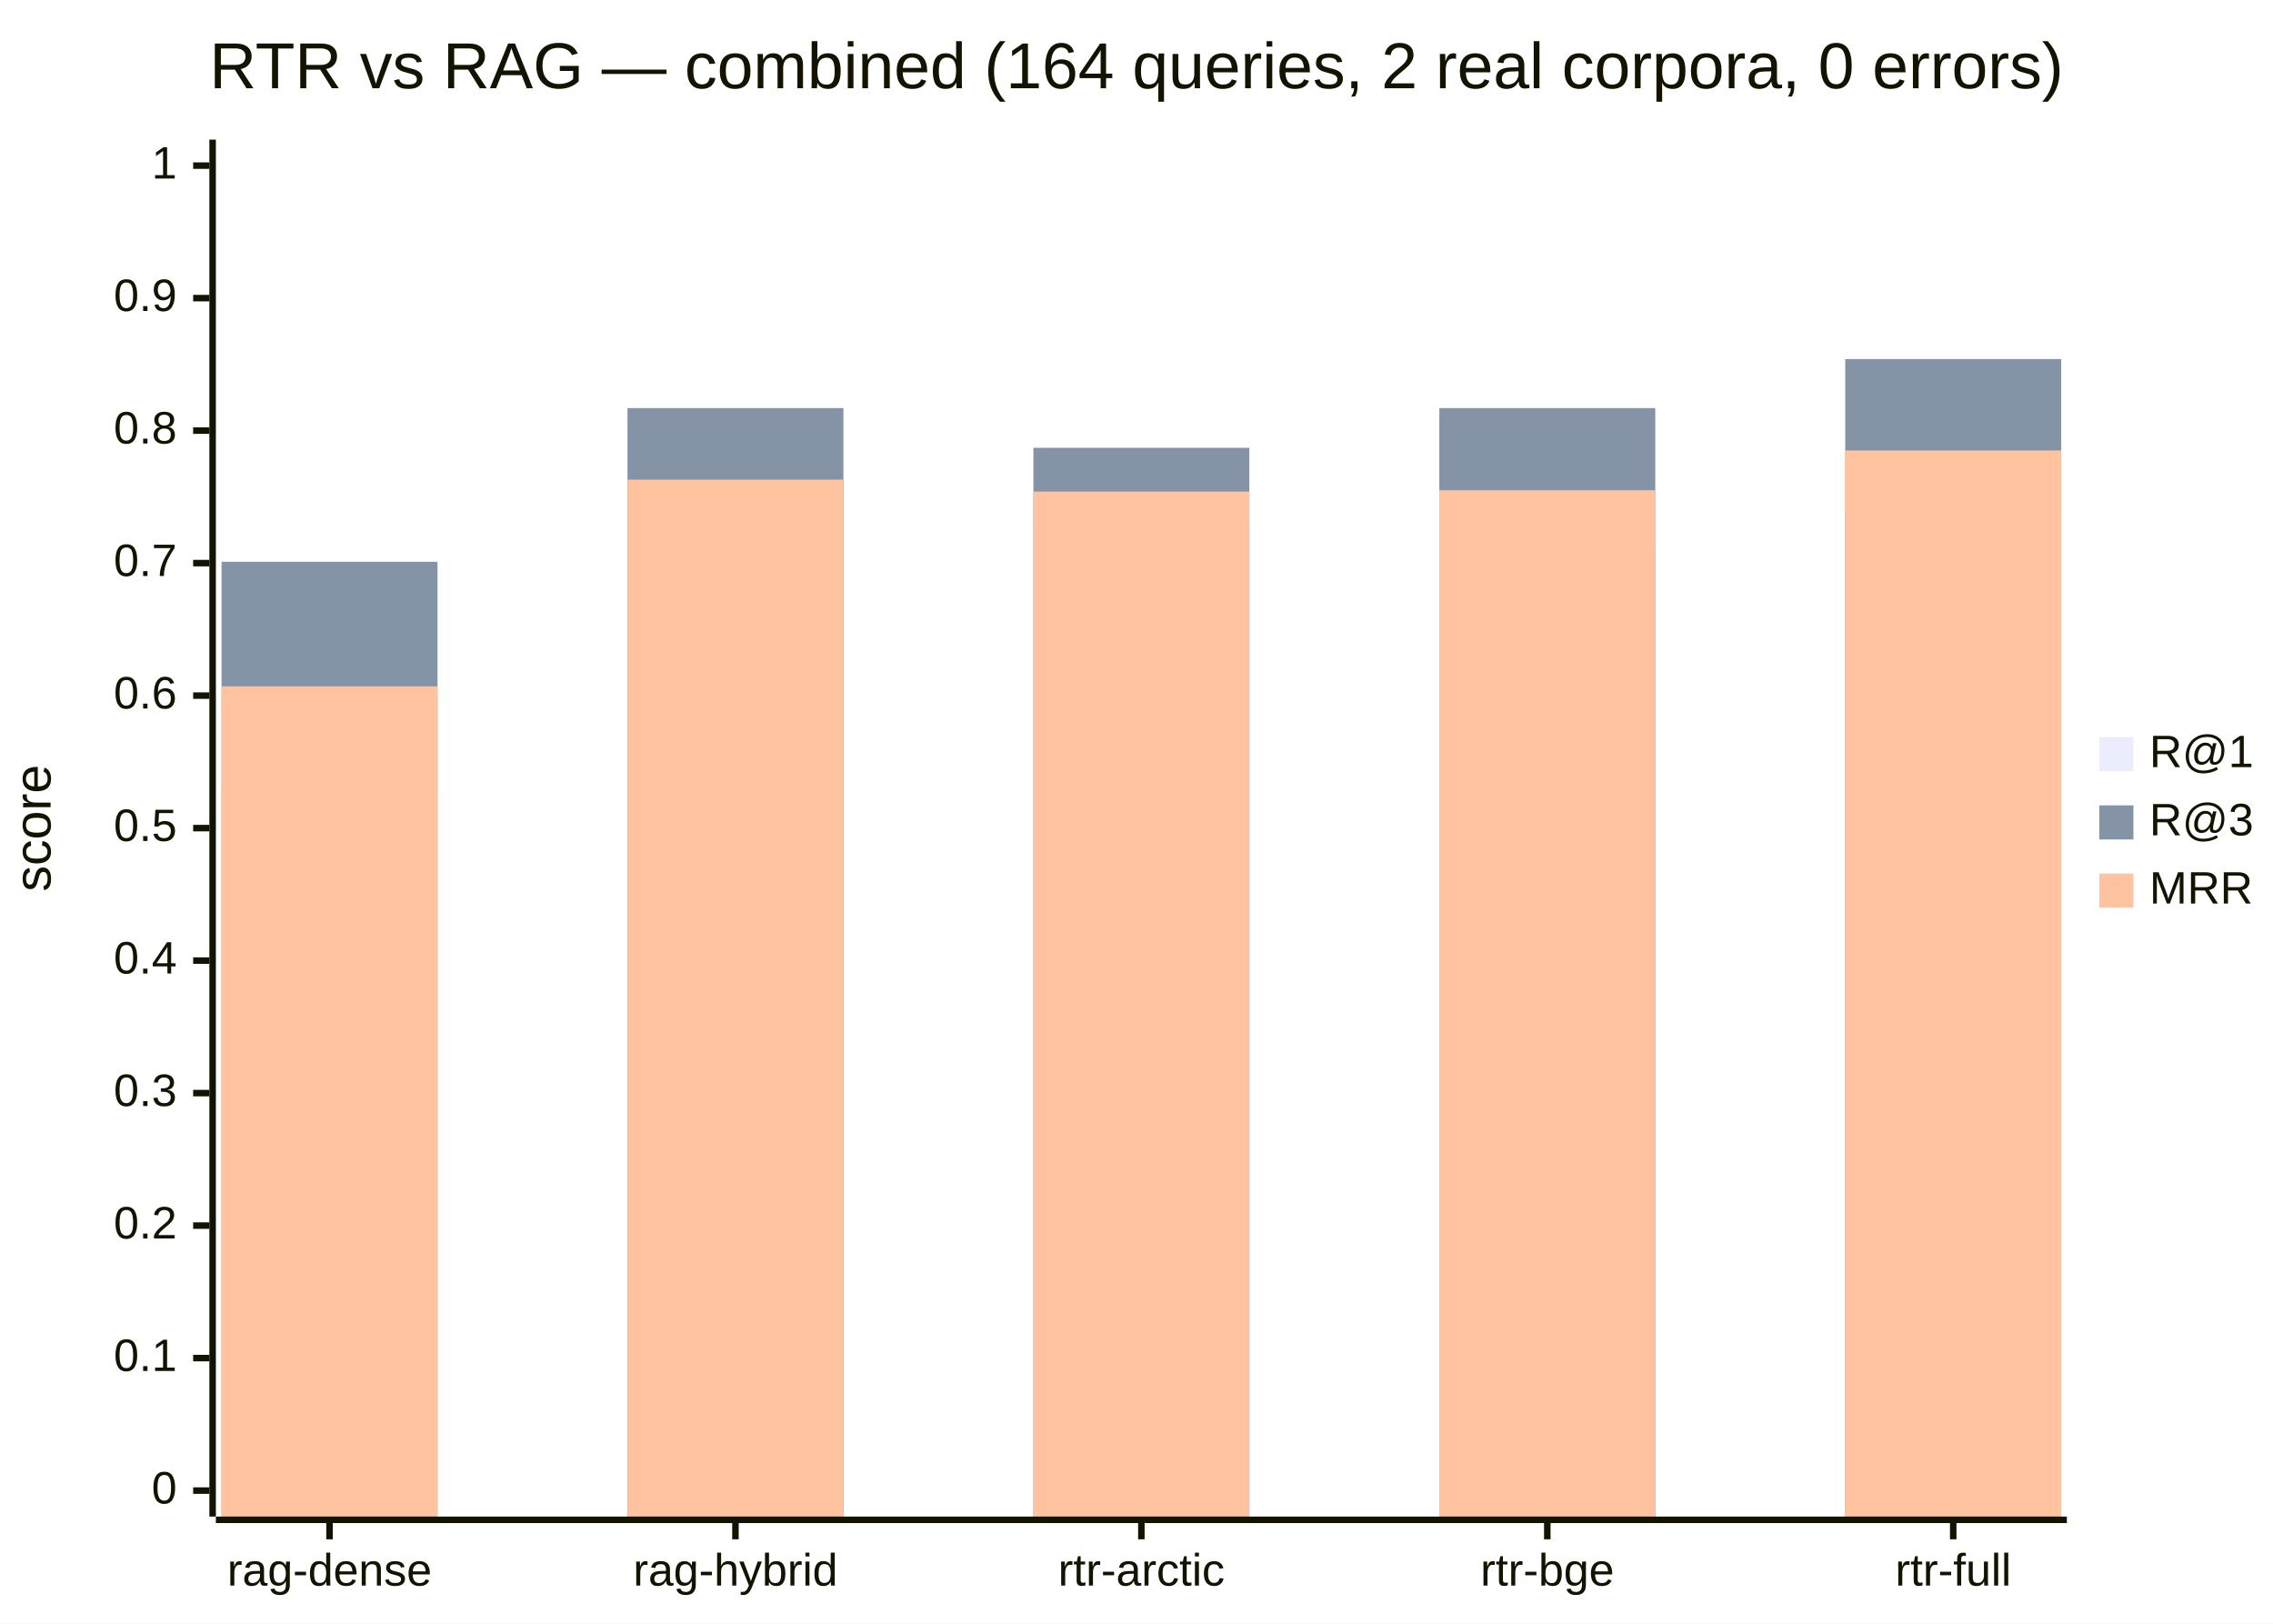
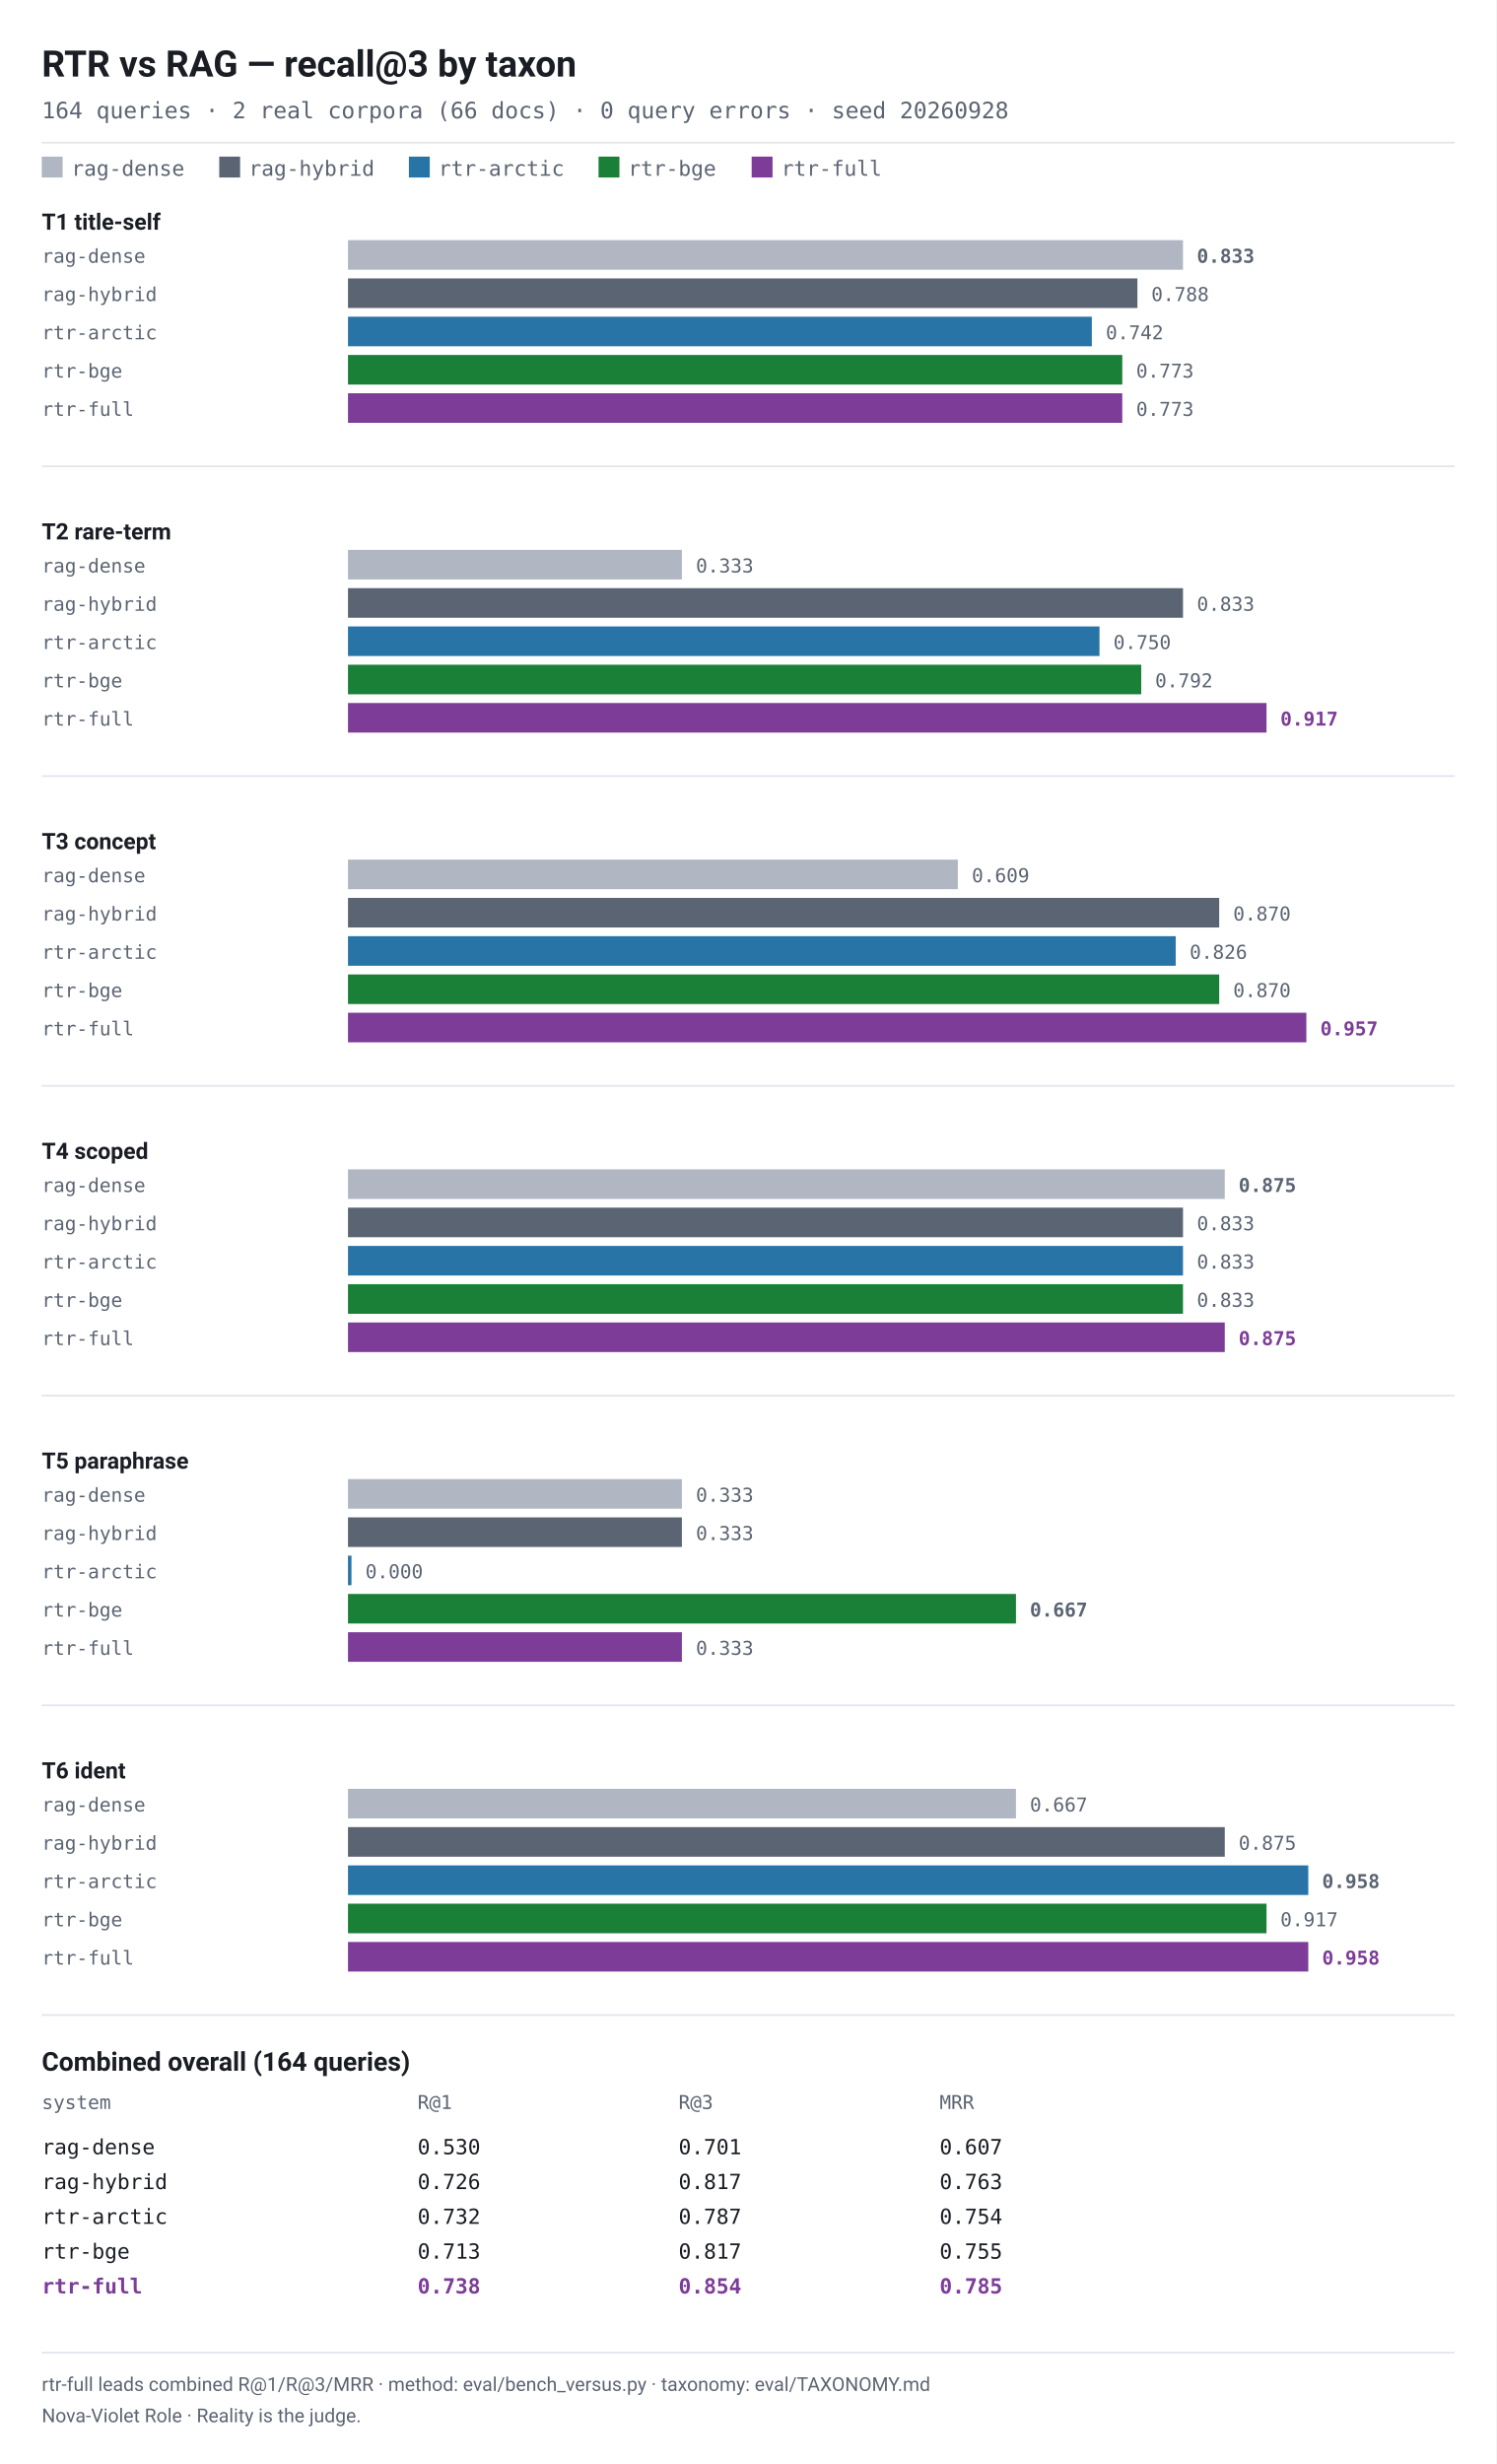
- <svg xmlns="http://www.w3.org/2000/svg" id="my-svg" width="100%" style="max-width: 700px; background-color: white;" viewBox="0 0 700 500" role="graphics-document document" aria-roledescription="xychart">
-   <style>#my-svg{font-family:"trebuchet ms",verdana,arial,sans-serif;font-size:16px;fill:#333;}@keyframes edge-animation-frame{from{stroke-dashoffset:0;}}@keyframes dash{to{stroke-dashoffset:0;}}#my-svg .edge-animation-slow{stroke-dasharray:9,5!important;stroke-dashoffset:900;animation:dash 50s linear infinite;stroke-linecap:round;}#my-svg .edge-animation-fast{stroke-dasharray:9,5!important;stroke-dashoffset:900;animation:dash 20s linear infinite;stroke-linecap:round;}#my-svg .error-icon{fill:#552222;}#my-svg .error-text{fill:#552222;stroke:#552222;}#my-svg .edge-thickness-normal{stroke-width:1px;}#my-svg .edge-thickness-thick{stroke-width:3.5px;}#my-svg .edge-pattern-solid{stroke-dasharray:0;}#my-svg .edge-thickness-invisible{stroke-width:0;fill:none;}#my-svg .edge-pattern-dashed{stroke-dasharray:3;}#my-svg .edge-pattern-dotted{stroke-dasharray:2;}#my-svg .marker{fill:#333333;stroke:#333333;}#my-svg .marker.cross{stroke:#333333;}#my-svg svg{font-family:"trebuchet ms",verdana,arial,sans-serif;font-size:16px;}#my-svg p{margin:0;}#my-svg .node .neo-node{stroke:#9370DB;}#my-svg [data-look="neo"].node rect,#my-svg [data-look="neo"].cluster rect,#my-svg [data-look="neo"].node polygon{stroke:#9370DB;filter:drop-shadow(1px 2px 2px rgba(185, 185, 185, 1));}#my-svg [data-look="neo"].swimlane.cluster rect{filter:none;}#my-svg [data-look="neo"].node path{stroke:#9370DB;stroke-width:1px;}#my-svg [data-look="neo"].node .outer-path{filter:drop-shadow(1px 2px 2px rgba(185, 185, 185, 1));}#my-svg [data-look="neo"].node .neo-line path{stroke:#9370DB;filter:none;}#my-svg [data-look="neo"].node circle{stroke:#9370DB;filter:drop-shadow(1px 2px 2px rgba(185, 185, 185, 1));}#my-svg [data-look="neo"].node circle .state-start{fill:#000000;}#my-svg [data-look="neo"].icon-shape .icon{fill:#9370DB;filter:drop-shadow(1px 2px 2px rgba(185, 185, 185, 1));}#my-svg [data-look="neo"].icon-shape .icon-neo path{stroke:#9370DB;filter:drop-shadow(1px 2px 2px rgba(185, 185, 185, 1));}#my-svg :root{--mermaid-font-family:"trebuchet ms",verdana,arial,sans-serif;}</style>
-   <g />
-   <g class="main">
-     <rect width="700" height="500" class="background" fill="white" />
-     <g class="chart-title">
-       <text x="0" y="0" fill="#131300" font-size="20" dominant-baseline="middle" text-anchor="middle" transform="translate(350, 21.5) rotate(0)">RTR vs RAG — combined (164 queries, 2 real corpora, 0 errors)</text>
-     </g>
-     <g class="plot">
-       <g class="bar-plot-0">
-         <rect x="68.232" y="242.76" width="66.5" height="224.24" fill="#ECECFF" stroke="#ECECFF" stroke-width="0" />
-         <rect x="193.242" y="162.792" width="66.5" height="304.208" fill="#ECECFF" stroke="#ECECFF" stroke-width="0" />
-         <rect x="318.251" y="160.344" width="66.5" height="306.656" fill="#ECECFF" stroke="#ECECFF" stroke-width="0" />
-         <rect x="443.26" y="168.096" width="66.5" height="298.904" fill="#ECECFF" stroke="#ECECFF" stroke-width="0" />
-         <rect x="568.269" y="157.896" width="66.5" height="309.104" fill="#ECECFF" stroke="#ECECFF" stroke-width="0" />
-       </g>
-       <g class="bar-plot-1">
-         <rect x="68.232" y="172.992" width="66.5" height="294.008" fill="#8493A6" stroke="#8493A6" stroke-width="0" />
-         <rect x="193.242" y="125.664" width="66.5" height="341.336" fill="#8493A6" stroke="#8493A6" stroke-width="0" />
-         <rect x="318.251" y="137.904" width="66.5" height="329.096" fill="#8493A6" stroke="#8493A6" stroke-width="0" />
-         <rect x="443.26" y="125.664" width="66.5" height="341.336" fill="#8493A6" stroke="#8493A6" stroke-width="0" />
-         <rect x="568.269" y="110.568" width="66.5" height="356.432" fill="#8493A6" stroke="#8493A6" stroke-width="0" />
-       </g>
-       <g class="bar-plot-2">
-         <rect x="68.232" y="211.344" width="66.5" height="255.656" fill="#FFC3A0" stroke="#FFC3A0" stroke-width="0" />
-         <rect x="193.242" y="147.696" width="66.5" height="319.304" fill="#FFC3A0" stroke="#FFC3A0" stroke-width="0" />
-         <rect x="318.251" y="151.368" width="66.5" height="315.632" fill="#FFC3A0" stroke="#FFC3A0" stroke-width="0" />
-         <rect x="443.26" y="150.96" width="66.5" height="316.04" fill="#FFC3A0" stroke="#FFC3A0" stroke-width="0" />
-         <rect x="568.269" y="138.72" width="66.5" height="328.28" fill="#FFC3A0" stroke="#FFC3A0" stroke-width="0" />
-       </g>
-     </g>
-     <g class="legend">
-       <g class="markers">
-         <rect x="646.519" y="227" width="10.5" height="10.5" fill="#ECECFF" stroke="#ECECFF" stroke-width="0" />
-         <rect x="646.519" y="248" width="10.5" height="10.5" fill="#8493A6" stroke="#8493A6" stroke-width="0" />
-         <rect x="646.519" y="269" width="10.5" height="10.5" fill="#FFC3A0" stroke="#FFC3A0" stroke-width="0" />
-       </g>
-       <g class="label">
-         <text x="0" y="0" fill="#131300" font-size="14" dominant-baseline="middle" text-anchor="start" transform="translate(661.9189, 232.25) rotate(0)">R@1</text>
-         <text x="0" y="0" fill="#131300" font-size="14" dominant-baseline="middle" text-anchor="start" transform="translate(661.9189, 253.25) rotate(0)">R@3</text>
-         <text x="0" y="0" fill="#131300" font-size="14" dominant-baseline="middle" text-anchor="start" transform="translate(661.9189, 274.25) rotate(0)">MRR</text>
-       </g>
-     </g>
-     <g class="bottom-axis">
-       <g class="axis-line">
-         <path d="M 66.482,468 L 636.519,468" fill="none" stroke="#131300" stroke-width="2" />
-       </g>
-       <g class="label">
-         <text x="0" y="0" fill="#131300" font-size="14" dominant-baseline="text-before-edge" text-anchor="middle" transform="translate(101.4824, 479) rotate(0)">rag-dense</text>
-         <text x="0" y="0" fill="#131300" font-size="14" dominant-baseline="text-before-edge" text-anchor="middle" transform="translate(226.4916, 479) rotate(0)">rag-hybrid</text>
-         <text x="0" y="0" fill="#131300" font-size="14" dominant-baseline="text-before-edge" text-anchor="middle" transform="translate(351.5007, 479) rotate(0)">rtr-arctic</text>
-         <text x="0" y="0" fill="#131300" font-size="14" dominant-baseline="text-before-edge" text-anchor="middle" transform="translate(476.5098, 479) rotate(0)">rtr-bge</text>
-         <text x="0" y="0" fill="#131300" font-size="14" dominant-baseline="text-before-edge" text-anchor="middle" transform="translate(601.5189, 479) rotate(0)">rtr-full</text>
-       </g>
-       <g class="ticks">
-         <path d="M 101.482,469 L 101.482,474" fill="none" stroke="#131300" stroke-width="2" />
-         <path d="M 226.492,469 L 226.492,474" fill="none" stroke="#131300" stroke-width="2" />
-         <path d="M 351.501,469 L 351.501,474" fill="none" stroke="#131300" stroke-width="2" />
-         <path d="M 476.51,469 L 476.51,474" fill="none" stroke="#131300" stroke-width="2" />
-         <path d="M 601.519,469 L 601.519,474" fill="none" stroke="#131300" stroke-width="2" />
-       </g>
-     </g>
-     <g class="left-axis">
-       <g class="axisl-line">
-         <path d="M 65.482,43 L 65.482,467" fill="none" stroke="#131300" stroke-width="2" />
-       </g>
-       <g class="label">
-         <text x="0" y="0" fill="#131300" font-size="14" dominant-baseline="middle" text-anchor="end" transform="translate(54.48242, 51) rotate(0)">1</text>
-         <text x="0" y="0" fill="#131300" font-size="14" dominant-baseline="middle" text-anchor="end" transform="translate(54.48242, 91.8) rotate(0)">0.9</text>
-         <text x="0" y="0" fill="#131300" font-size="14" dominant-baseline="middle" text-anchor="end" transform="translate(54.48242, 132.6) rotate(0)">0.8</text>
-         <text x="0" y="0" fill="#131300" font-size="14" dominant-baseline="middle" text-anchor="end" transform="translate(54.48242, 173.4) rotate(0)">0.7</text>
-         <text x="0" y="0" fill="#131300" font-size="14" dominant-baseline="middle" text-anchor="end" transform="translate(54.48242, 214.2) rotate(0)">0.6</text>
-         <text x="0" y="0" fill="#131300" font-size="14" dominant-baseline="middle" text-anchor="end" transform="translate(54.48242, 255) rotate(0)">0.5</text>
-         <text x="0" y="0" fill="#131300" font-size="14" dominant-baseline="middle" text-anchor="end" transform="translate(54.48242, 295.8) rotate(0)">0.4</text>
-         <text x="0" y="0" fill="#131300" font-size="14" dominant-baseline="middle" text-anchor="end" transform="translate(54.48242, 336.6) rotate(0)">0.3</text>
-         <text x="0" y="0" fill="#131300" font-size="14" dominant-baseline="middle" text-anchor="end" transform="translate(54.48242, 377.4) rotate(0)">0.2</text>
-         <text x="0" y="0" fill="#131300" font-size="14" dominant-baseline="middle" text-anchor="end" transform="translate(54.48242, 418.2) rotate(0)">0.1</text>
-         <text x="0" y="0" fill="#131300" font-size="14" dominant-baseline="middle" text-anchor="end" transform="translate(54.48242, 459) rotate(0)">0</text>
-       </g>
-       <g class="ticks">
-         <path d="M 64.482,51 L 59.482,51" fill="none" stroke="#131300" stroke-width="2" />
-         <path d="M 64.482,91.8 L 59.482,91.8" fill="none" stroke="#131300" stroke-width="2" />
-         <path d="M 64.482,132.6 L 59.482,132.6" fill="none" stroke="#131300" stroke-width="2" />
-         <path d="M 64.482,173.4 L 59.482,173.4" fill="none" stroke="#131300" stroke-width="2" />
-         <path d="M 64.482,214.2 L 59.482,214.2" fill="none" stroke="#131300" stroke-width="2" />
-         <path d="M 64.482,255 L 59.482,255" fill="none" stroke="#131300" stroke-width="2" />
-         <path d="M 64.482,295.8 L 59.482,295.8" fill="none" stroke="#131300" stroke-width="2" />
-         <path d="M 64.482,336.6 L 59.482,336.6" fill="none" stroke="#131300" stroke-width="2" />
-         <path d="M 64.482,377.4 L 59.482,377.4" fill="none" stroke="#131300" stroke-width="2" />
-         <path d="M 64.482,418.2 L 59.482,418.2" fill="none" stroke="#131300" stroke-width="2" />
-         <path d="M 64.482,459 L 59.482,459" fill="none" stroke="#131300" stroke-width="2" />
-       </g>
-       <g class="title">
-         <text x="0" y="0" fill="#131300" font-size="16" dominant-baseline="text-before-edge" text-anchor="middle" transform="translate(5, 255) rotate(270)">score</text>
-       </g>
-     </g>
-   </g>
-   <g class="mermaid-tmp-group" />
+ <svg xmlns="http://www.w3.org/2000/svg" width="860" height="1416" viewBox="0 0 860 1416" font-family="-apple-system,BlinkMacSystemFont,Segoe UI,Roboto,Helvetica,Arial,sans-serif">
+   <rect width="860" height="1416" fill="#ffffff" />
+   <text x="24" y="44" font-family="-apple-system,BlinkMacSystemFont,Segoe UI,Roboto,Helvetica,Arial,sans-serif" font-size="21" fill="#1a1d24" text-anchor="start" font-weight="bold">RTR vs RAG — recall@3 by taxon</text>
+   <text x="24" y="68" font-family="ui-monospace,SFMono-Regular,Menlo,Consolas,monospace" font-size="13" fill="#5b6472" text-anchor="start">164 queries · 2 real corpora (66 docs) · 0 query errors · seed 20260928</text>
+   <line x1="24" y1="82" x2="836" y2="82" stroke="#e2e5ec" />
+   <rect x="24" y="90" width="12" height="12" fill="#b0b7c3" />
+   <text x="41" y="101" font-family="ui-monospace,SFMono-Regular,Menlo,Consolas,monospace" font-size="12" fill="#5b6472" text-anchor="start">rag-dense</text>
+   <rect x="126" y="90" width="12" height="12" fill="#5b6472" />
+   <text x="143" y="101" font-family="ui-monospace,SFMono-Regular,Menlo,Consolas,monospace" font-size="12" fill="#5b6472" text-anchor="start">rag-hybrid</text>
+   <rect x="235" y="90" width="12" height="12" fill="#2874a6" />
+   <text x="252" y="101" font-family="ui-monospace,SFMono-Regular,Menlo,Consolas,monospace" font-size="12" fill="#5b6472" text-anchor="start">rtr-arctic</text>
+   <rect x="344" y="90" width="12" height="12" fill="#1a7f37" />
+   <text x="361" y="101" font-family="ui-monospace,SFMono-Regular,Menlo,Consolas,monospace" font-size="12" fill="#5b6472" text-anchor="start">rtr-bge</text>
+   <rect x="432" y="90" width="12" height="12" fill="#7d3c98" />
+   <text x="449" y="101" font-family="ui-monospace,SFMono-Regular,Menlo,Consolas,monospace" font-size="12" fill="#5b6472" text-anchor="start">rtr-full</text>
+   <text x="24" y="132" font-family="-apple-system,BlinkMacSystemFont,Segoe UI,Roboto,Helvetica,Arial,sans-serif" font-size="13" fill="#1a1d24" text-anchor="start" font-weight="bold">T1 title-self</text>
+   <rect x="200" y="138" width="479.9" height="17" fill="#b0b7c3" />
+   <text x="24" y="151" font-family="ui-monospace,SFMono-Regular,Menlo,Consolas,monospace" font-size="11" fill="#5b6472" text-anchor="start">rag-dense</text>
+   <text x="687.871" y="151" font-family="ui-monospace,SFMono-Regular,Menlo,Consolas,monospace" font-size="11" fill="#5b6472" text-anchor="start" font-weight="bold">0.833</text>
+   <rect x="200" y="160" width="453.7" height="17" fill="#5b6472" />
+   <text x="24" y="173" font-family="ui-monospace,SFMono-Regular,Menlo,Consolas,monospace" font-size="11" fill="#5b6472" text-anchor="start">rag-hybrid</text>
+   <text x="661.696" y="173" font-family="ui-monospace,SFMono-Regular,Menlo,Consolas,monospace" font-size="11" fill="#5b6472" text-anchor="start">0.788</text>
+   <rect x="200" y="182" width="427.5" height="17" fill="#2874a6" />
+   <text x="24" y="195" font-family="ui-monospace,SFMono-Regular,Menlo,Consolas,monospace" font-size="11" fill="#5b6472" text-anchor="start">rtr-arctic</text>
+   <text x="635.522" y="195" font-family="ui-monospace,SFMono-Regular,Menlo,Consolas,monospace" font-size="11" fill="#5b6472" text-anchor="start">0.742</text>
+   <rect x="200" y="204" width="445.0" height="17" fill="#1a7f37" />
+   <text x="24" y="217" font-family="ui-monospace,SFMono-Regular,Menlo,Consolas,monospace" font-size="11" fill="#5b6472" text-anchor="start">rtr-bge</text>
+   <text x="652.971" y="217" font-family="ui-monospace,SFMono-Regular,Menlo,Consolas,monospace" font-size="11" fill="#5b6472" text-anchor="start">0.773</text>
+   <rect x="200" y="226" width="445.0" height="17" fill="#7d3c98" />
+   <text x="24" y="239" font-family="ui-monospace,SFMono-Regular,Menlo,Consolas,monospace" font-size="11" fill="#5b6472" text-anchor="start">rtr-full</text>
+   <text x="652.971" y="239" font-family="ui-monospace,SFMono-Regular,Menlo,Consolas,monospace" font-size="11" fill="#5b6472" text-anchor="start">0.773</text>
+   <line x1="24" y1="268" x2="836" y2="268" stroke="#e2e5ec" />
+   <text x="24" y="310" font-family="-apple-system,BlinkMacSystemFont,Segoe UI,Roboto,Helvetica,Arial,sans-serif" font-size="13" fill="#1a1d24" text-anchor="start" font-weight="bold">T2 rare-term</text>
+   <rect x="200" y="316" width="191.9" height="17" fill="#b0b7c3" />
+   <text x="24" y="329" font-family="ui-monospace,SFMono-Regular,Menlo,Consolas,monospace" font-size="11" fill="#5b6472" text-anchor="start">rag-dense</text>
+   <text x="399.948" y="329" font-family="ui-monospace,SFMono-Regular,Menlo,Consolas,monospace" font-size="11" fill="#5b6472" text-anchor="start">0.333</text>
+   <rect x="200" y="338" width="479.9" height="17" fill="#5b6472" />
+   <text x="24" y="351" font-family="ui-monospace,SFMono-Regular,Menlo,Consolas,monospace" font-size="11" fill="#5b6472" text-anchor="start">rag-hybrid</text>
+   <text x="687.871" y="351" font-family="ui-monospace,SFMono-Regular,Menlo,Consolas,monospace" font-size="11" fill="#5b6472" text-anchor="start">0.833</text>
+   <rect x="200" y="360" width="431.9" height="17" fill="#2874a6" />
+   <text x="24" y="373" font-family="ui-monospace,SFMono-Regular,Menlo,Consolas,monospace" font-size="11" fill="#5b6472" text-anchor="start">rtr-arctic</text>
+   <text x="639.884" y="373" font-family="ui-monospace,SFMono-Regular,Menlo,Consolas,monospace" font-size="11" fill="#5b6472" text-anchor="start">0.750</text>
+   <rect x="200" y="382" width="455.9" height="17" fill="#1a7f37" />
+   <text x="24" y="395" font-family="ui-monospace,SFMono-Regular,Menlo,Consolas,monospace" font-size="11" fill="#5b6472" text-anchor="start">rtr-bge</text>
+   <text x="663.878" y="395" font-family="ui-monospace,SFMono-Regular,Menlo,Consolas,monospace" font-size="11" fill="#5b6472" text-anchor="start">0.792</text>
+   <rect x="200" y="404" width="527.9" height="17" fill="#7d3c98" />
+   <text x="24" y="417" font-family="ui-monospace,SFMono-Regular,Menlo,Consolas,monospace" font-size="11" fill="#5b6472" text-anchor="start">rtr-full</text>
+   <text x="735.858" y="417" font-family="ui-monospace,SFMono-Regular,Menlo,Consolas,monospace" font-size="11" fill="#7d3c98" text-anchor="start" font-weight="bold">0.917</text>
+   <line x1="24" y1="446" x2="836" y2="446" stroke="#e2e5ec" />
+   <text x="24" y="488" font-family="-apple-system,BlinkMacSystemFont,Segoe UI,Roboto,Helvetica,Arial,sans-serif" font-size="13" fill="#1a1d24" text-anchor="start" font-weight="bold">T3 concept</text>
+   <rect x="200" y="494" width="350.5" height="17" fill="#b0b7c3" />
+   <text x="24" y="507" font-family="ui-monospace,SFMono-Regular,Menlo,Consolas,monospace" font-size="11" fill="#5b6472" text-anchor="start">rag-dense</text>
+   <text x="558.515" y="507" font-family="ui-monospace,SFMono-Regular,Menlo,Consolas,monospace" font-size="11" fill="#5b6472" text-anchor="start">0.609</text>
+   <rect x="200" y="516" width="500.7" height="17" fill="#5b6472" />
+   <text x="24" y="529" font-family="ui-monospace,SFMono-Regular,Menlo,Consolas,monospace" font-size="11" fill="#5b6472" text-anchor="start">rag-hybrid</text>
+   <text x="708.735" y="529" font-family="ui-monospace,SFMono-Regular,Menlo,Consolas,monospace" font-size="11" fill="#5b6472" text-anchor="start">0.870</text>
+   <rect x="200" y="538" width="475.7" height="17" fill="#2874a6" />
+   <text x="24" y="551" font-family="ui-monospace,SFMono-Regular,Menlo,Consolas,monospace" font-size="11" fill="#5b6472" text-anchor="start">rtr-arctic</text>
+   <text x="683.698" y="551" font-family="ui-monospace,SFMono-Regular,Menlo,Consolas,monospace" font-size="11" fill="#5b6472" text-anchor="start">0.826</text>
+   <rect x="200" y="560" width="500.7" height="17" fill="#1a7f37" />
+   <text x="24" y="573" font-family="ui-monospace,SFMono-Regular,Menlo,Consolas,monospace" font-size="11" fill="#5b6472" text-anchor="start">rtr-bge</text>
+   <text x="708.735" y="573" font-family="ui-monospace,SFMono-Regular,Menlo,Consolas,monospace" font-size="11" fill="#5b6472" text-anchor="start">0.870</text>
+   <rect x="200" y="582" width="550.8" height="17" fill="#7d3c98" />
+   <text x="24" y="595" font-family="ui-monospace,SFMono-Regular,Menlo,Consolas,monospace" font-size="11" fill="#5b6472" text-anchor="start">rtr-full</text>
+   <text x="758.809" y="595" font-family="ui-monospace,SFMono-Regular,Menlo,Consolas,monospace" font-size="11" fill="#7d3c98" text-anchor="start" font-weight="bold">0.957</text>
+   <line x1="24" y1="624" x2="836" y2="624" stroke="#e2e5ec" />
+   <text x="24" y="666" font-family="-apple-system,BlinkMacSystemFont,Segoe UI,Roboto,Helvetica,Arial,sans-serif" font-size="13" fill="#1a1d24" text-anchor="start" font-weight="bold">T4 scoped</text>
+   <rect x="200" y="672" width="503.9" height="17" fill="#b0b7c3" />
+   <text x="24" y="685" font-family="ui-monospace,SFMono-Regular,Menlo,Consolas,monospace" font-size="11" fill="#5b6472" text-anchor="start">rag-dense</text>
+   <text x="711.865" y="685" font-family="ui-monospace,SFMono-Regular,Menlo,Consolas,monospace" font-size="11" fill="#5b6472" text-anchor="start" font-weight="bold">0.875</text>
+   <rect x="200" y="694" width="479.9" height="17" fill="#5b6472" />
+   <text x="24" y="707" font-family="ui-monospace,SFMono-Regular,Menlo,Consolas,monospace" font-size="11" fill="#5b6472" text-anchor="start">rag-hybrid</text>
+   <text x="687.871" y="707" font-family="ui-monospace,SFMono-Regular,Menlo,Consolas,monospace" font-size="11" fill="#5b6472" text-anchor="start">0.833</text>
+   <rect x="200" y="716" width="479.9" height="17" fill="#2874a6" />
+   <text x="24" y="729" font-family="ui-monospace,SFMono-Regular,Menlo,Consolas,monospace" font-size="11" fill="#5b6472" text-anchor="start">rtr-arctic</text>
+   <text x="687.871" y="729" font-family="ui-monospace,SFMono-Regular,Menlo,Consolas,monospace" font-size="11" fill="#5b6472" text-anchor="start">0.833</text>
+   <rect x="200" y="738" width="479.9" height="17" fill="#1a7f37" />
+   <text x="24" y="751" font-family="ui-monospace,SFMono-Regular,Menlo,Consolas,monospace" font-size="11" fill="#5b6472" text-anchor="start">rtr-bge</text>
+   <text x="687.871" y="751" font-family="ui-monospace,SFMono-Regular,Menlo,Consolas,monospace" font-size="11" fill="#5b6472" text-anchor="start">0.833</text>
+   <rect x="200" y="760" width="503.9" height="17" fill="#7d3c98" />
+   <text x="24" y="773" font-family="ui-monospace,SFMono-Regular,Menlo,Consolas,monospace" font-size="11" fill="#5b6472" text-anchor="start">rtr-full</text>
+   <text x="711.865" y="773" font-family="ui-monospace,SFMono-Regular,Menlo,Consolas,monospace" font-size="11" fill="#7d3c98" text-anchor="start" font-weight="bold">0.875</text>
+   <line x1="24" y1="802" x2="836" y2="802" stroke="#e2e5ec" />
+   <text x="24" y="844" font-family="-apple-system,BlinkMacSystemFont,Segoe UI,Roboto,Helvetica,Arial,sans-serif" font-size="13" fill="#1a1d24" text-anchor="start" font-weight="bold">T5 paraphrase</text>
+   <rect x="200" y="850" width="191.9" height="17" fill="#b0b7c3" />
+   <text x="24" y="863" font-family="ui-monospace,SFMono-Regular,Menlo,Consolas,monospace" font-size="11" fill="#5b6472" text-anchor="start">rag-dense</text>
+   <text x="399.948" y="863" font-family="ui-monospace,SFMono-Regular,Menlo,Consolas,monospace" font-size="11" fill="#5b6472" text-anchor="start">0.333</text>
+   <rect x="200" y="872" width="191.9" height="17" fill="#5b6472" />
+   <text x="24" y="885" font-family="ui-monospace,SFMono-Regular,Menlo,Consolas,monospace" font-size="11" fill="#5b6472" text-anchor="start">rag-hybrid</text>
+   <text x="399.948" y="885" font-family="ui-monospace,SFMono-Regular,Menlo,Consolas,monospace" font-size="11" fill="#5b6472" text-anchor="start">0.333</text>
+   <rect x="200" y="894" width="2.0" height="17" fill="#2874a6" />
+   <text x="24" y="907" font-family="ui-monospace,SFMono-Regular,Menlo,Consolas,monospace" font-size="11" fill="#5b6472" text-anchor="start">rtr-arctic</text>
+   <text x="210" y="907" font-family="ui-monospace,SFMono-Regular,Menlo,Consolas,monospace" font-size="11" fill="#5b6472" text-anchor="start">0.000</text>
+   <rect x="200" y="916" width="383.9" height="17" fill="#1a7f37" />
+   <text x="24" y="929" font-family="ui-monospace,SFMono-Regular,Menlo,Consolas,monospace" font-size="11" fill="#5b6472" text-anchor="start">rtr-bge</text>
+   <text x="591.897" y="929" font-family="ui-monospace,SFMono-Regular,Menlo,Consolas,monospace" font-size="11" fill="#5b6472" text-anchor="start" font-weight="bold">0.667</text>
+   <rect x="200" y="938" width="191.9" height="17" fill="#7d3c98" />
+   <text x="24" y="951" font-family="ui-monospace,SFMono-Regular,Menlo,Consolas,monospace" font-size="11" fill="#5b6472" text-anchor="start">rtr-full</text>
+   <text x="399.948" y="951" font-family="ui-monospace,SFMono-Regular,Menlo,Consolas,monospace" font-size="11" fill="#5b6472" text-anchor="start">0.333</text>
+   <line x1="24" y1="980" x2="836" y2="980" stroke="#e2e5ec" />
+   <text x="24" y="1022" font-family="-apple-system,BlinkMacSystemFont,Segoe UI,Roboto,Helvetica,Arial,sans-serif" font-size="13" fill="#1a1d24" text-anchor="start" font-weight="bold">T6 ident</text>
+   <rect x="200" y="1028" width="383.9" height="17" fill="#b0b7c3" />
+   <text x="24" y="1041" font-family="ui-monospace,SFMono-Regular,Menlo,Consolas,monospace" font-size="11" fill="#5b6472" text-anchor="start">rag-dense</text>
+   <text x="591.897" y="1041" font-family="ui-monospace,SFMono-Regular,Menlo,Consolas,monospace" font-size="11" fill="#5b6472" text-anchor="start">0.667</text>
+   <rect x="200" y="1050" width="503.9" height="17" fill="#5b6472" />
+   <text x="24" y="1063" font-family="ui-monospace,SFMono-Regular,Menlo,Consolas,monospace" font-size="11" fill="#5b6472" text-anchor="start">rag-hybrid</text>
+   <text x="711.865" y="1063" font-family="ui-monospace,SFMono-Regular,Menlo,Consolas,monospace" font-size="11" fill="#5b6472" text-anchor="start">0.875</text>
+   <rect x="200" y="1072" width="551.9" height="17" fill="#2874a6" />
+   <text x="24" y="1085" font-family="ui-monospace,SFMono-Regular,Menlo,Consolas,monospace" font-size="11" fill="#5b6472" text-anchor="start">rtr-arctic</text>
+   <text x="759.852" y="1085" font-family="ui-monospace,SFMono-Regular,Menlo,Consolas,monospace" font-size="11" fill="#5b6472" text-anchor="start" font-weight="bold">0.958</text>
+   <rect x="200" y="1094" width="527.9" height="17" fill="#1a7f37" />
+   <text x="24" y="1107" font-family="ui-monospace,SFMono-Regular,Menlo,Consolas,monospace" font-size="11" fill="#5b6472" text-anchor="start">rtr-bge</text>
+   <text x="735.858" y="1107" font-family="ui-monospace,SFMono-Regular,Menlo,Consolas,monospace" font-size="11" fill="#5b6472" text-anchor="start">0.917</text>
+   <rect x="200" y="1116" width="551.9" height="17" fill="#7d3c98" />
+   <text x="24" y="1129" font-family="ui-monospace,SFMono-Regular,Menlo,Consolas,monospace" font-size="11" fill="#5b6472" text-anchor="start">rtr-full</text>
+   <text x="759.852" y="1129" font-family="ui-monospace,SFMono-Regular,Menlo,Consolas,monospace" font-size="11" fill="#7d3c98" text-anchor="start" font-weight="bold">0.958</text>
+   <line x1="24" y1="1158" x2="836" y2="1158" stroke="#e2e5ec" />
+   <text x="24" y="1190" font-family="-apple-system,BlinkMacSystemFont,Segoe UI,Roboto,Helvetica,Arial,sans-serif" font-size="15" fill="#1a1d24" text-anchor="start" font-weight="bold">Combined overall (164 queries)</text>
+   <text x="24" y="1212" font-family="ui-monospace,SFMono-Regular,Menlo,Consolas,monospace" font-size="11" fill="#5b6472" text-anchor="start">system</text>
+   <text x="240" y="1212" font-family="ui-monospace,SFMono-Regular,Menlo,Consolas,monospace" font-size="11" fill="#5b6472" text-anchor="start">R@1</text>
+   <text x="390" y="1212" font-family="ui-monospace,SFMono-Regular,Menlo,Consolas,monospace" font-size="11" fill="#5b6472" text-anchor="start">R@3</text>
+   <text x="540" y="1212" font-family="ui-monospace,SFMono-Regular,Menlo,Consolas,monospace" font-size="11" fill="#5b6472" text-anchor="start">MRR</text>
+   <text x="24" y="1238" font-family="ui-monospace,SFMono-Regular,Menlo,Consolas,monospace" font-size="12" fill="#1a1d24" text-anchor="start">rag-dense</text>
+   <text x="240" y="1238" font-family="ui-monospace,SFMono-Regular,Menlo,Consolas,monospace" font-size="12" fill="#1a1d24" text-anchor="start">0.530</text>
+   <text x="390" y="1238" font-family="ui-monospace,SFMono-Regular,Menlo,Consolas,monospace" font-size="12" fill="#1a1d24" text-anchor="start">0.701</text>
+   <text x="540" y="1238" font-family="ui-monospace,SFMono-Regular,Menlo,Consolas,monospace" font-size="12" fill="#1a1d24" text-anchor="start">0.607</text>
+   <text x="24" y="1258" font-family="ui-monospace,SFMono-Regular,Menlo,Consolas,monospace" font-size="12" fill="#1a1d24" text-anchor="start">rag-hybrid</text>
+   <text x="240" y="1258" font-family="ui-monospace,SFMono-Regular,Menlo,Consolas,monospace" font-size="12" fill="#1a1d24" text-anchor="start">0.726</text>
+   <text x="390" y="1258" font-family="ui-monospace,SFMono-Regular,Menlo,Consolas,monospace" font-size="12" fill="#1a1d24" text-anchor="start">0.817</text>
+   <text x="540" y="1258" font-family="ui-monospace,SFMono-Regular,Menlo,Consolas,monospace" font-size="12" fill="#1a1d24" text-anchor="start">0.763</text>
+   <text x="24" y="1278" font-family="ui-monospace,SFMono-Regular,Menlo,Consolas,monospace" font-size="12" fill="#1a1d24" text-anchor="start">rtr-arctic</text>
+   <text x="240" y="1278" font-family="ui-monospace,SFMono-Regular,Menlo,Consolas,monospace" font-size="12" fill="#1a1d24" text-anchor="start">0.732</text>
+   <text x="390" y="1278" font-family="ui-monospace,SFMono-Regular,Menlo,Consolas,monospace" font-size="12" fill="#1a1d24" text-anchor="start">0.787</text>
+   <text x="540" y="1278" font-family="ui-monospace,SFMono-Regular,Menlo,Consolas,monospace" font-size="12" fill="#1a1d24" text-anchor="start">0.754</text>
+   <text x="24" y="1298" font-family="ui-monospace,SFMono-Regular,Menlo,Consolas,monospace" font-size="12" fill="#1a1d24" text-anchor="start">rtr-bge</text>
+   <text x="240" y="1298" font-family="ui-monospace,SFMono-Regular,Menlo,Consolas,monospace" font-size="12" fill="#1a1d24" text-anchor="start">0.713</text>
+   <text x="390" y="1298" font-family="ui-monospace,SFMono-Regular,Menlo,Consolas,monospace" font-size="12" fill="#1a1d24" text-anchor="start">0.817</text>
+   <text x="540" y="1298" font-family="ui-monospace,SFMono-Regular,Menlo,Consolas,monospace" font-size="12" fill="#1a1d24" text-anchor="start">0.755</text>
+   <text x="24" y="1318" font-family="ui-monospace,SFMono-Regular,Menlo,Consolas,monospace" font-size="12" fill="#7d3c98" text-anchor="start" font-weight="bold">rtr-full</text>
+   <text x="240" y="1318" font-family="ui-monospace,SFMono-Regular,Menlo,Consolas,monospace" font-size="12" fill="#7d3c98" text-anchor="start" font-weight="bold">0.738</text>
+   <text x="390" y="1318" font-family="ui-monospace,SFMono-Regular,Menlo,Consolas,monospace" font-size="12" fill="#7d3c98" text-anchor="start" font-weight="bold">0.854</text>
+   <text x="540" y="1318" font-family="ui-monospace,SFMono-Regular,Menlo,Consolas,monospace" font-size="12" fill="#7d3c98" text-anchor="start" font-weight="bold">0.785</text>
+   <line x1="24" y1="1352" x2="836" y2="1352" stroke="#e2e5ec" />
+   <text x="24" y="1374" font-family="-apple-system,BlinkMacSystemFont,Segoe UI,Roboto,Helvetica,Arial,sans-serif" font-size="11" fill="#5b6472" text-anchor="start">rtr-full leads combined R@1/R@3/MRR · method: eval/bench_versus.py · taxonomy: eval/TAXONOMY.md</text>
+   <text x="24" y="1392" font-family="-apple-system,BlinkMacSystemFont,Segoe UI,Roboto,Helvetica,Arial,sans-serif" font-size="11" fill="#5b6472" text-anchor="start">Nova-Violet Role · Reality is the judge.</text>
</svg>
